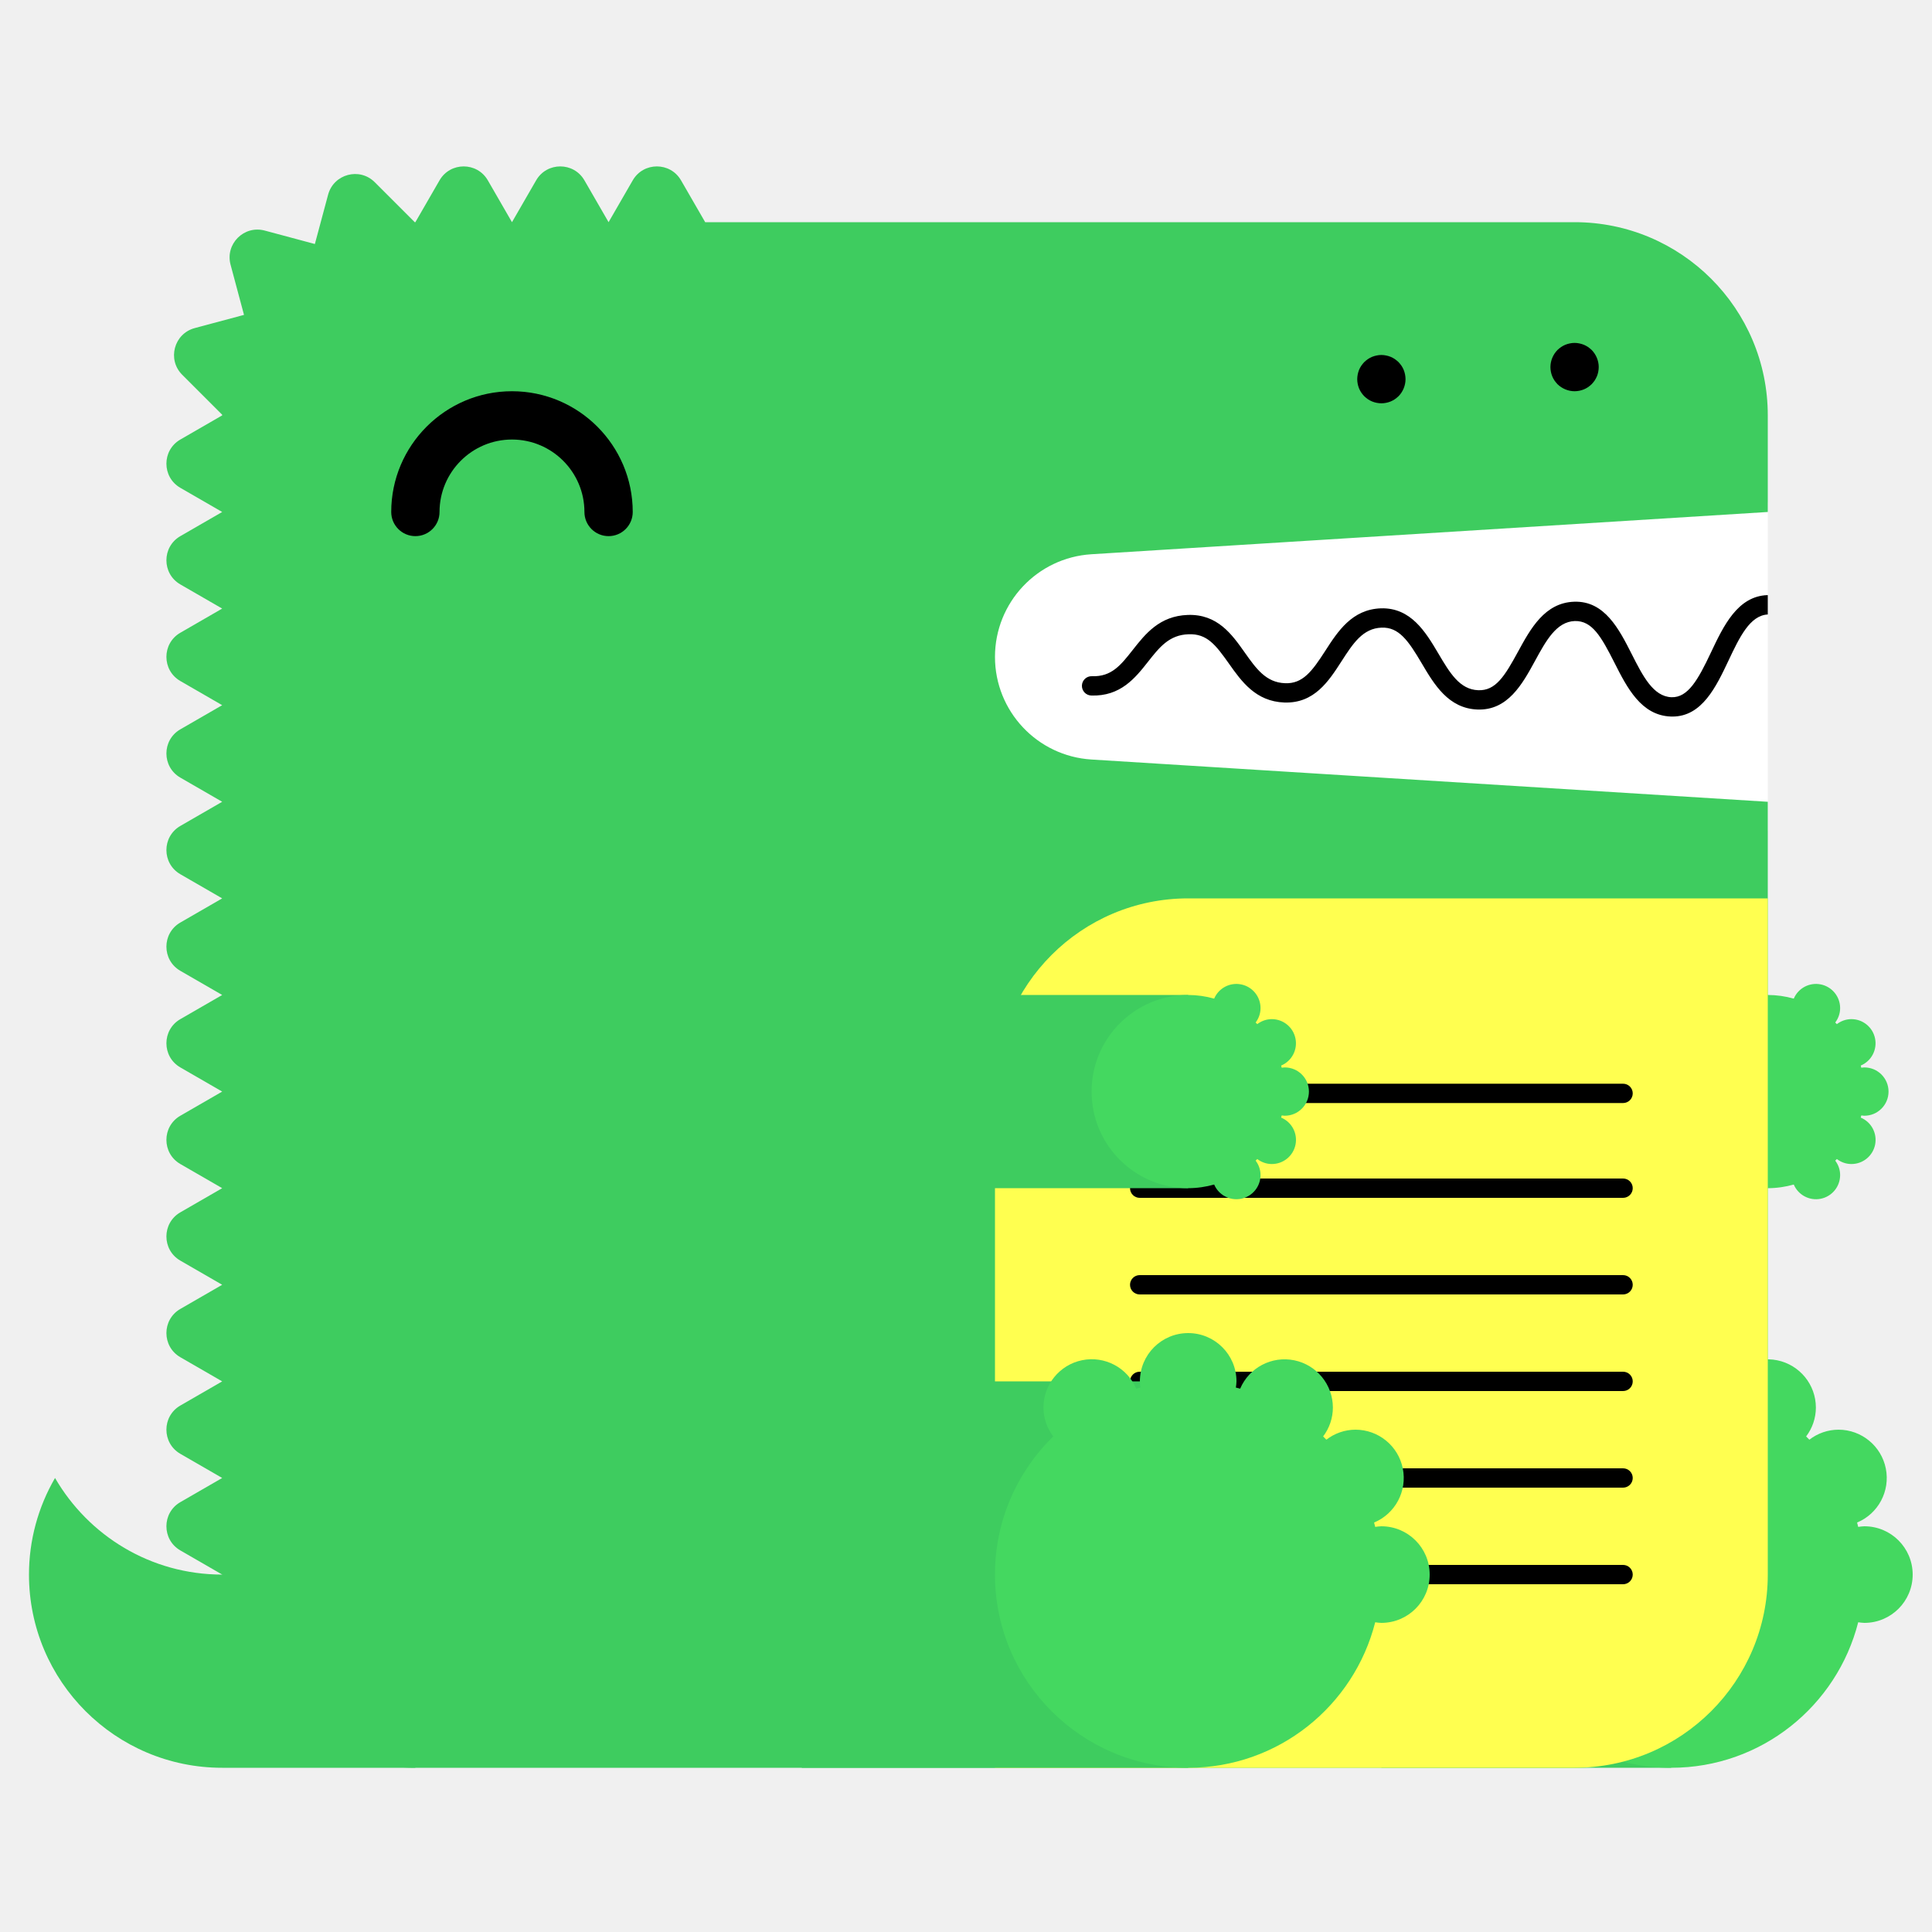
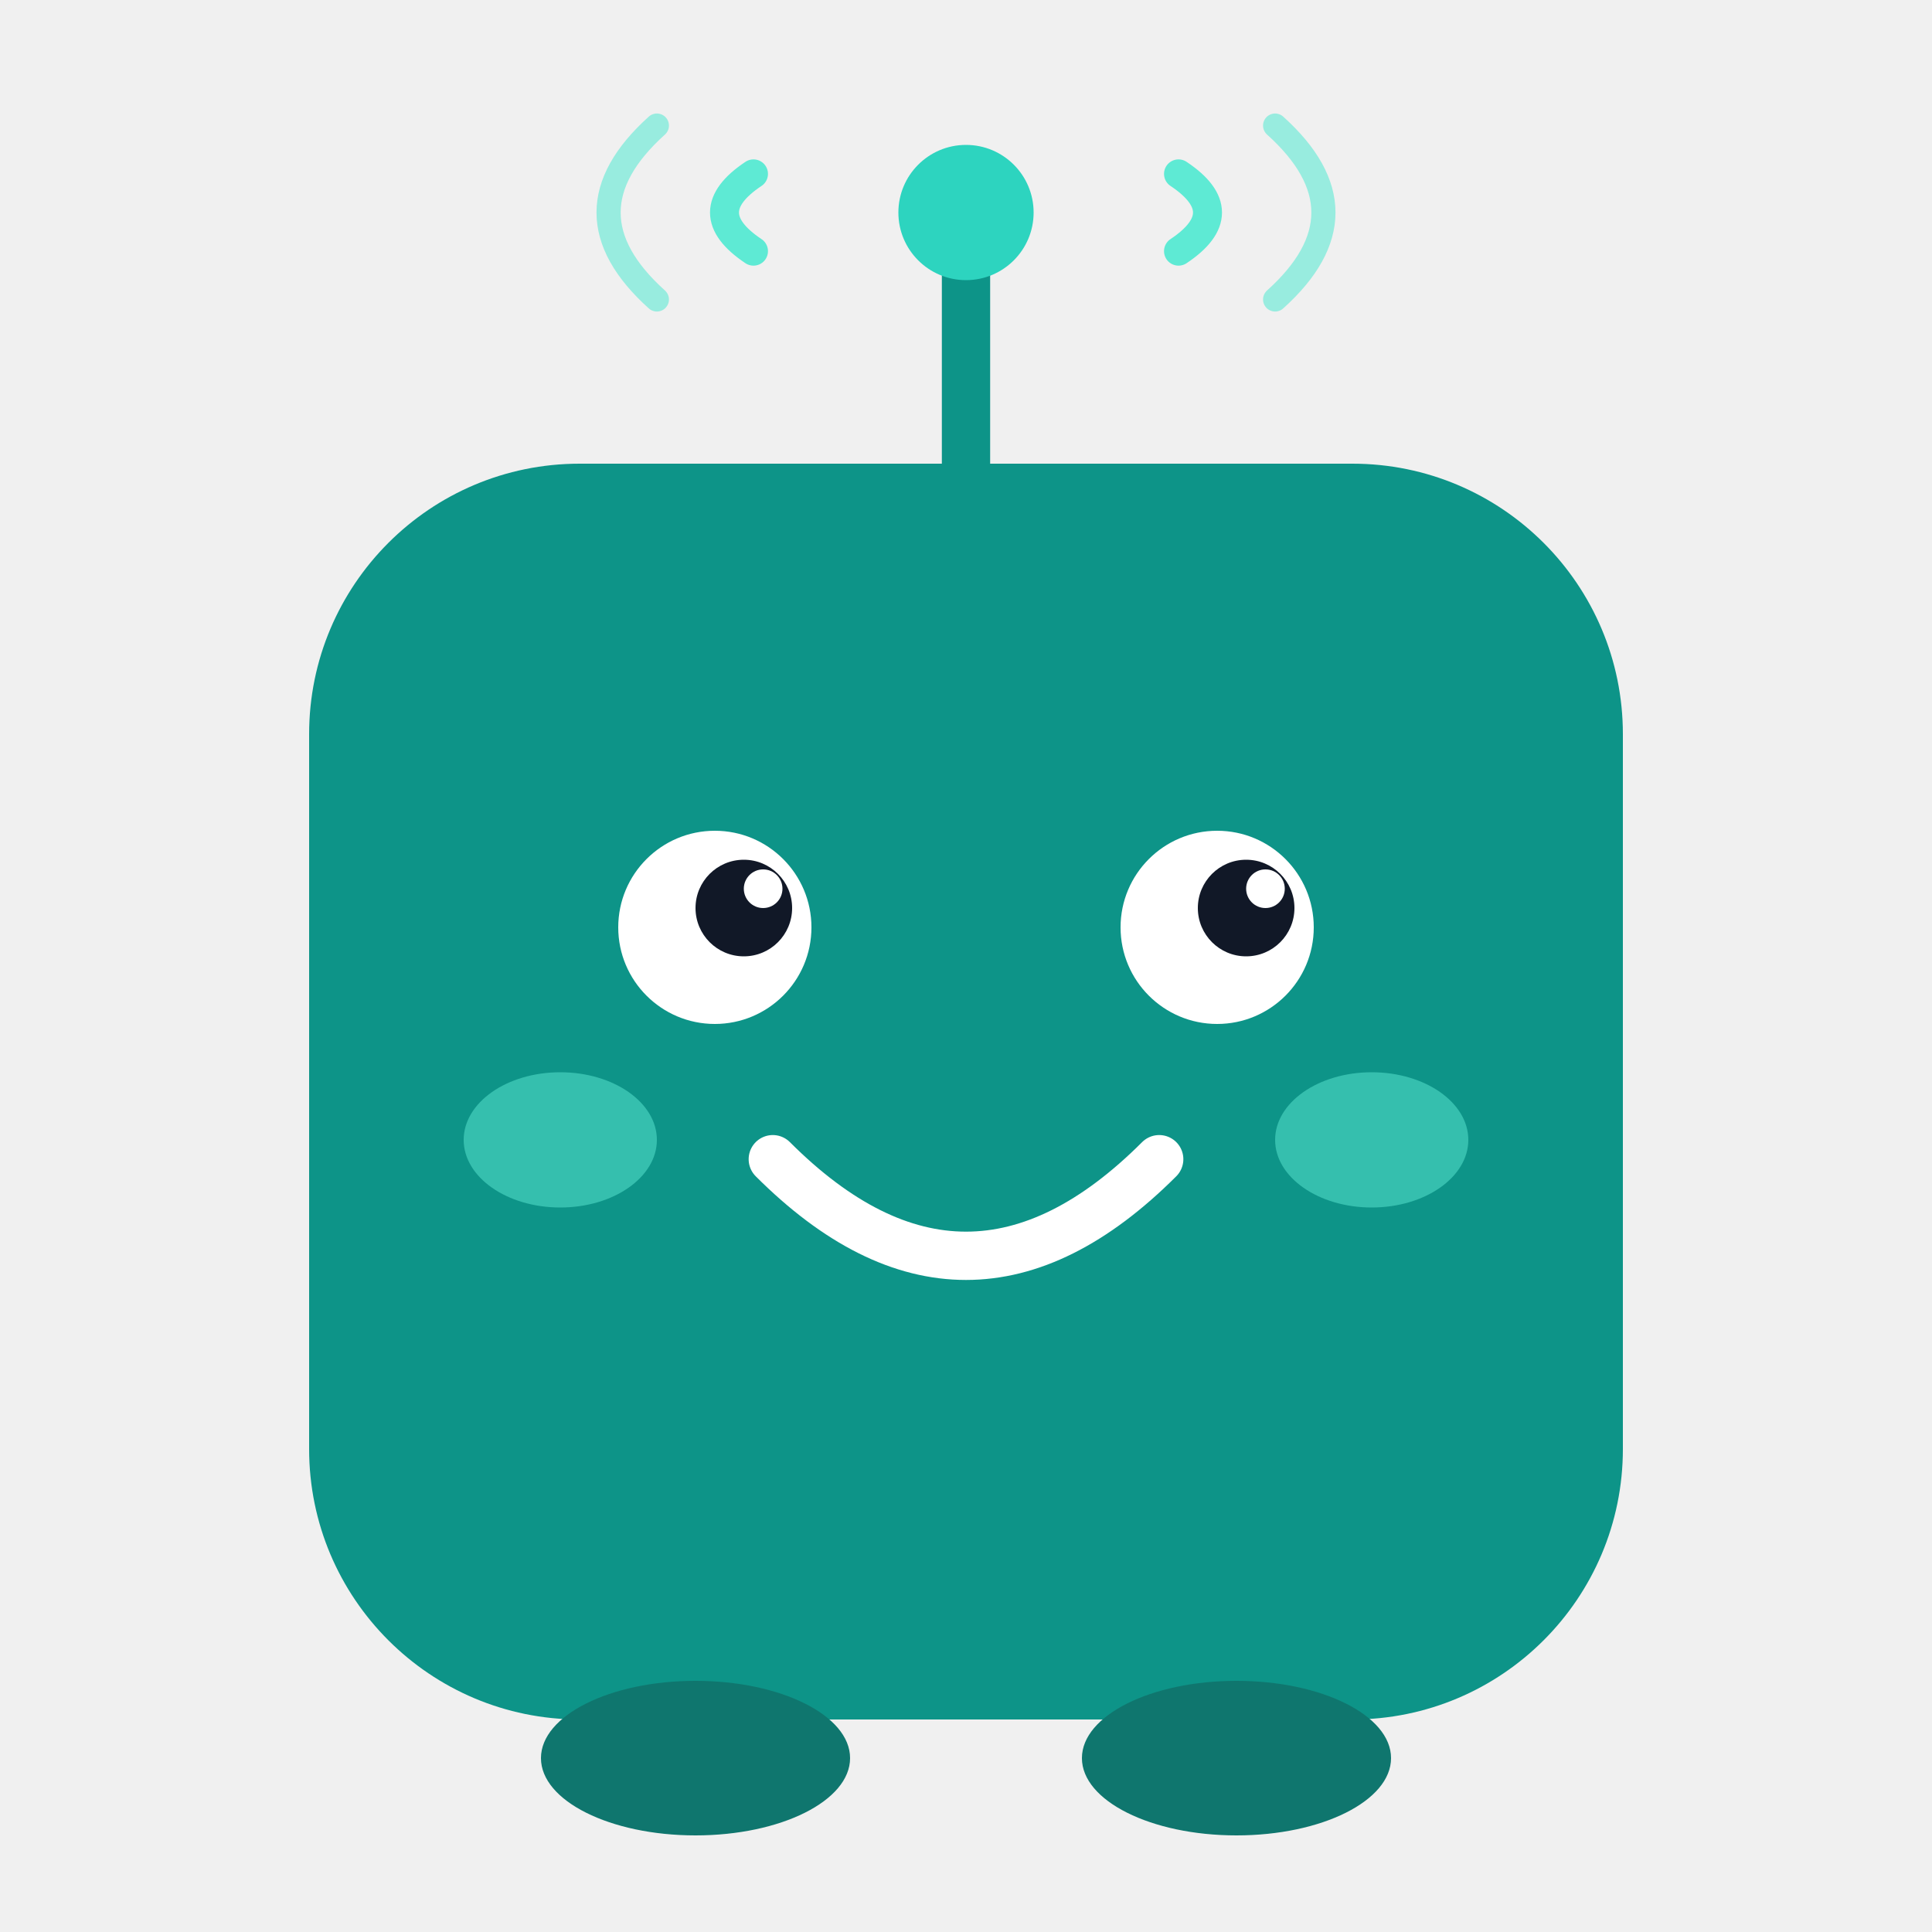
<svg xmlns="http://www.w3.org/2000/svg" width="200" height="200" viewBox="0 0 200 200">
-   <g fill="none" fill-rule="evenodd">
-     <path fill="#FFF" d="M99 52h84v34H99z" />
-     <path d="M23 163c-7.398 0-13.843-4.027-17.303-10A19.886 19.886 0 0 0 3 163c0 11.046 8.954 20 20 20h20v-20H23z" fill="#3ECC5F" />
-     <path d="M112.98 57.376L183 53V43c0-11.046-8.954-20-20-20H73l-2.5-4.33c-1.112-1.925-3.889-1.925-5 0L63 23l-2.5-4.33c-1.111-1.925-3.889-1.925-5 0L53 23l-2.5-4.33c-1.111-1.925-3.889-1.925-5 0L43 23c-.022 0-.042.003-.065.003l-4.142-4.141c-1.57-1.571-4.252-.853-4.828 1.294l-1.369 5.104-5.192-1.392c-2.148-.575-4.111 1.389-3.535 3.536l1.39 5.193-5.102 1.367c-2.148.576-2.867 3.259-1.296 4.83l4.142 4.142c0 .021-.003.042-.003.064l-4.33 2.5c-1.925 1.111-1.925 3.889 0 5L23 53l-4.33 2.5c-1.925 1.111-1.925 3.889 0 5L23 63l-4.33 2.5c-1.925 1.111-1.925 3.889 0 5L23 73l-4.33 2.5c-1.925 1.111-1.925 3.889 0 5L23 83l-4.33 2.5c-1.925 1.111-1.925 3.889 0 5L23 93l-4.33 2.5c-1.925 1.111-1.925 3.889 0 5L23 103l-4.33 2.5c-1.925 1.111-1.925 3.889 0 5L23 113l-4.33 2.5c-1.925 1.111-1.925 3.889 0 5L23 123l-4.33 2.5c-1.925 1.111-1.925 3.889 0 5L23 133l-4.33 2.5c-1.925 1.111-1.925 3.889 0 5L23 143l-4.33 2.5c-1.925 1.111-1.925 3.889 0 5L23 153l-4.33 2.5c-1.925 1.111-1.925 3.889 0 5L23 163c0 11.046 8.954 20 20 20h120c11.046 0 20-8.954 20-20V83l-70.02-4.376A10.645 10.645 0 0 1 103 68c0-5.621 4.37-10.273 9.98-10.624" fill="#3ECC5F" />
-     <path fill="#3ECC5F" d="M143 183h30v-40h-30z" />
-     <path d="M193 158c-.219 0-.428.037-.639.064-.038-.15-.074-.301-.116-.451A5 5 0 0 0 190.32 148a4.96 4.96 0 0 0-3.016 1.036 26.531 26.531 0 0 0-.335-.336 4.955 4.955 0 0 0 1.011-2.987 5 5 0 0 0-9.599-1.959c-.148-.042-.297-.077-.445-.115.027-.211.064-.42.064-.639a5 5 0 0 0-5-5 5 5 0 0 0-5 5c0 .219.037.428.064.639-.148.038-.297.073-.445.115a4.998 4.998 0 0 0-9.599 1.959c0 1.125.384 2.151 1.011 2.987-3.717 3.632-6.031 8.693-6.031 14.3 0 11.046 8.954 20 20 20 9.339 0 17.16-6.41 19.361-15.064.211.027.42.064.639.064a5 5 0 0 0 5-5 5 5 0 0 0-5-5" fill="#44D860" />
-     <path fill="#3ECC5F" d="M153 123h30v-20h-30z" />
-     <path d="M193 115.5a2.5 2.5 0 1 0 0-5c-.109 0-.214.019-.319.032-.02-.075-.037-.15-.058-.225a2.501 2.501 0 0 0-.963-4.807c-.569 0-1.088.197-1.508.518a6.653 6.653 0 0 0-.168-.168c.314-.417.506-.931.506-1.494a2.5 2.5 0 0 0-4.8-.979A9.987 9.987 0 0 0 183 103c-5.522 0-10 4.478-10 10s4.478 10 10 10c.934 0 1.833-.138 2.69-.377a2.5 2.5 0 0 0 4.8-.979c0-.563-.192-1.077-.506-1.494.057-.055.113-.111.168-.168.42.321.939.518 1.508.518a2.5 2.5 0 0 0 .963-4.807c.021-.074.038-.15.058-.225.105.013.21.032.319.032" fill="#44D860" />
-     <path d="M63 55.5a2.5 2.5 0 0 1-2.5-2.5c0-4.136-3.364-7.5-7.5-7.5s-7.5 3.364-7.5 7.5a2.5 2.5 0 1 1-5 0c0-6.893 5.607-12.5 12.5-12.5S65.5 46.107 65.5 53a2.5 2.5 0 0 1-2.5 2.5" fill="#000" />
-     <path d="M103 183h60c11.046 0 20-8.954 20-20V93h-60c-11.046 0-20 8.954-20 20v70z" fill="#FFFF50" />
-     <path d="M168.02 124h-50.04a1 1 0 1 1 0-2h50.04a1 1 0 1 1 0 2m0 20h-50.04a1 1 0 1 1 0-2h50.04a1 1 0 1 1 0 2m0 20h-50.04a1 1 0 1 1 0-2h50.04a1 1 0 1 1 0 2m0-49.814h-50.04a1 1 0 1 1 0-2h50.04a1 1 0 1 1 0 2m0 19.814h-50.04a1 1 0 1 1 0-2h50.04a1 1 0 1 1 0 2m0 20h-50.04a1 1 0 1 1 0-2h50.04a1 1 0 1 1 0 2M183 61.611c-.012 0-.022-.006-.034-.005-3.09.105-4.552 3.196-5.842 5.923-1.346 2.85-2.387 4.703-4.093 4.647-1.889-.068-2.969-2.202-4.113-4.46-1.314-2.594-2.814-5.536-5.963-5.426-3.046.104-4.513 2.794-5.807 5.167-1.377 2.528-2.314 4.065-4.121 3.994-1.927-.07-2.951-1.805-4.136-3.813-1.321-2.236-2.848-4.75-5.936-4.664-2.994.103-4.465 2.385-5.763 4.4-1.373 2.13-2.335 3.428-4.165 3.351-1.973-.07-2.992-1.51-4.171-3.177-1.324-1.873-2.816-3.993-5.895-3.89-2.928.1-4.399 1.97-5.696 3.618-1.232 1.564-2.194 2.802-4.229 2.724a1 1 0 0 0-.072 2c3.017.101 4.545-1.8 5.872-3.487 1.177-1.496 2.193-2.787 4.193-2.855 1.926-.082 2.829 1.115 4.195 3.045 1.297 1.834 2.769 3.914 5.731 4.021 3.103.104 4.596-2.215 5.918-4.267 1.182-1.834 2.202-3.417 4.15-3.484 1.793-.067 2.769 1.35 4.145 3.681 1.297 2.197 2.766 4.686 5.787 4.796 3.125.108 4.634-2.62 5.949-5.035 1.139-2.088 2.214-4.06 4.119-4.126 1.793-.042 2.728 1.595 4.111 4.33 1.292 2.553 2.757 5.445 5.825 5.556l.169.003c3.064 0 4.518-3.075 5.805-5.794 1.139-2.41 2.217-4.68 4.067-4.773v-2z" fill="#000" />
-     <path fill="#3ECC5F" d="M83 183h40v-40H83z" />
-     <path d="M143 158c-.219 0-.428.037-.639.064-.038-.15-.074-.301-.116-.451A5 5 0 0 0 140.32 148a4.96 4.96 0 0 0-3.016 1.036 26.531 26.531 0 0 0-.335-.336 4.955 4.955 0 0 0 1.011-2.987 5 5 0 0 0-9.599-1.959c-.148-.042-.297-.077-.445-.115.027-.211.064-.42.064-.639a5 5 0 0 0-5-5 5 5 0 0 0-5 5c0 .219.037.428.064.639-.148.038-.297.073-.445.115a4.998 4.998 0 0 0-9.599 1.959c0 1.125.384 2.151 1.011 2.987-3.717 3.632-6.031 8.693-6.031 14.3 0 11.046 8.954 20 20 20 9.339 0 17.16-6.41 19.361-15.064.211.027.42.064.639.064a5 5 0 0 0 5-5 5 5 0 0 0-5-5" fill="#44D860" />
-     <path fill="#3ECC5F" d="M83 123h40v-20H83z" />
-     <path d="M133 115.5a2.5 2.5 0 1 0 0-5c-.109 0-.214.019-.319.032-.02-.075-.037-.15-.058-.225a2.501 2.501 0 0 0-.963-4.807c-.569 0-1.088.197-1.508.518a6.653 6.653 0 0 0-.168-.168c.314-.417.506-.931.506-1.494a2.5 2.5 0 0 0-4.8-.979A9.987 9.987 0 0 0 123 103c-5.522 0-10 4.478-10 10s4.478 10 10 10c.934 0 1.833-.138 2.69-.377a2.5 2.5 0 0 0 4.8-.979c0-.563-.192-1.077-.506-1.494.057-.055.113-.111.168-.168.42.321.939.518 1.508.518a2.5 2.5 0 0 0 .963-4.807c.021-.074.038-.15.058-.225.105.013.21.032.319.032" fill="#44D860" />
-     <path d="M143 41.75c-.16 0-.33-.02-.49-.05a2.52 2.52 0 0 1-.47-.14c-.15-.06-.29-.14-.431-.23-.13-.09-.259-.2-.38-.31-.109-.12-.219-.24-.309-.38s-.17-.28-.231-.43a2.619 2.619 0 0 1-.189-.96c0-.16.02-.33.05-.49.03-.16.08-.31.139-.47.061-.15.141-.29.231-.43.09-.13.2-.26.309-.38.121-.11.25-.22.38-.31.141-.09.281-.17.431-.23.149-.06.31-.11.47-.14.32-.07.65-.07.98 0 .159.03.32.08.47.14.149.06.29.14.43.23.13.09.259.2.38.31.11.12.22.25.31.38.09.14.17.28.23.43.06.16.11.31.14.47.029.16.05.33.05.49 0 .66-.271 1.31-.73 1.77-.121.11-.25.22-.38.31-.14.09-.281.17-.43.23a2.565 2.565 0 0 1-.96.19m20-1.25c-.66 0-1.3-.27-1.771-.73a3.802 3.802 0 0 1-.309-.38c-.09-.14-.17-.28-.231-.43a2.619 2.619 0 0 1-.189-.96c0-.66.27-1.3.729-1.77.121-.11.25-.22.38-.31.141-.09.281-.17.431-.23.149-.06.31-.11.47-.14.32-.07.66-.07.98 0 .159.03.32.08.47.14.149.06.29.14.43.23.13.09.259.2.38.31.459.47.73 1.11.73 1.77 0 .16-.021.33-.05.49-.03.16-.08.32-.14.47-.07.15-.14.29-.23.43-.09.13-.2.26-.31.38-.121.11-.25.22-.38.31-.14.09-.281.17-.43.23a2.565 2.565 0 0 1-.96.19" fill="#000" />
-   </g>
+   <line x1="100" y1="28" x2="100" y2="48" stroke="#0d9488" stroke-width="5" stroke-linecap="round" />
+   <circle cx="100" cy="22" r="7" fill="#2dd4bf" />
+   <path d="M78 18 Q72 22 78 26" stroke="#5eead4" stroke-width="3" stroke-linecap="round" fill="none" />
+   <path d="M68 13 Q58 22 68 31" stroke="#5eead4" stroke-width="2.5" stroke-linecap="round" fill="none" opacity="0.6" />
+   <path d="M122 18 Q128 22 122 26" stroke="#5eead4" stroke-width="3" stroke-linecap="round" fill="none" />
+   <path d="M132 13 Q142 22 132 31" stroke="#5eead4" stroke-width="2.5" stroke-linecap="round" fill="none" opacity="0.6" />
+   <rect x="32" y="48" width="136" height="130" rx="28" ry="28" fill="#0d9488" />
+   <circle cx="74" cy="96" r="10" fill="#fff" />
+   <circle cx="126" cy="96" r="10" fill="#fff" />
+   <circle cx="77" cy="94" r="5" fill="#111827" />
+   <circle cx="129" cy="94" r="5" fill="#111827" />
+   <circle cx="79" cy="92" r="2" fill="#fff" />
+   <circle cx="131" cy="92" r="2" fill="#fff" />
+   <path d="M80 120 Q100 140 120 120" stroke="#fff" stroke-width="5" stroke-linecap="round" fill="none" />
+   <ellipse cx="58" cy="118" rx="10" ry="7" fill="#5eead4" opacity="0.5" />
+   <ellipse cx="142" cy="118" rx="10" ry="7" fill="#5eead4" opacity="0.5" />
+   <ellipse cx="72" cy="182" rx="16" ry="8" fill="#0f766e" />
+   <ellipse cx="128" cy="182" rx="16" ry="8" fill="#0f766e" />
</svg>
